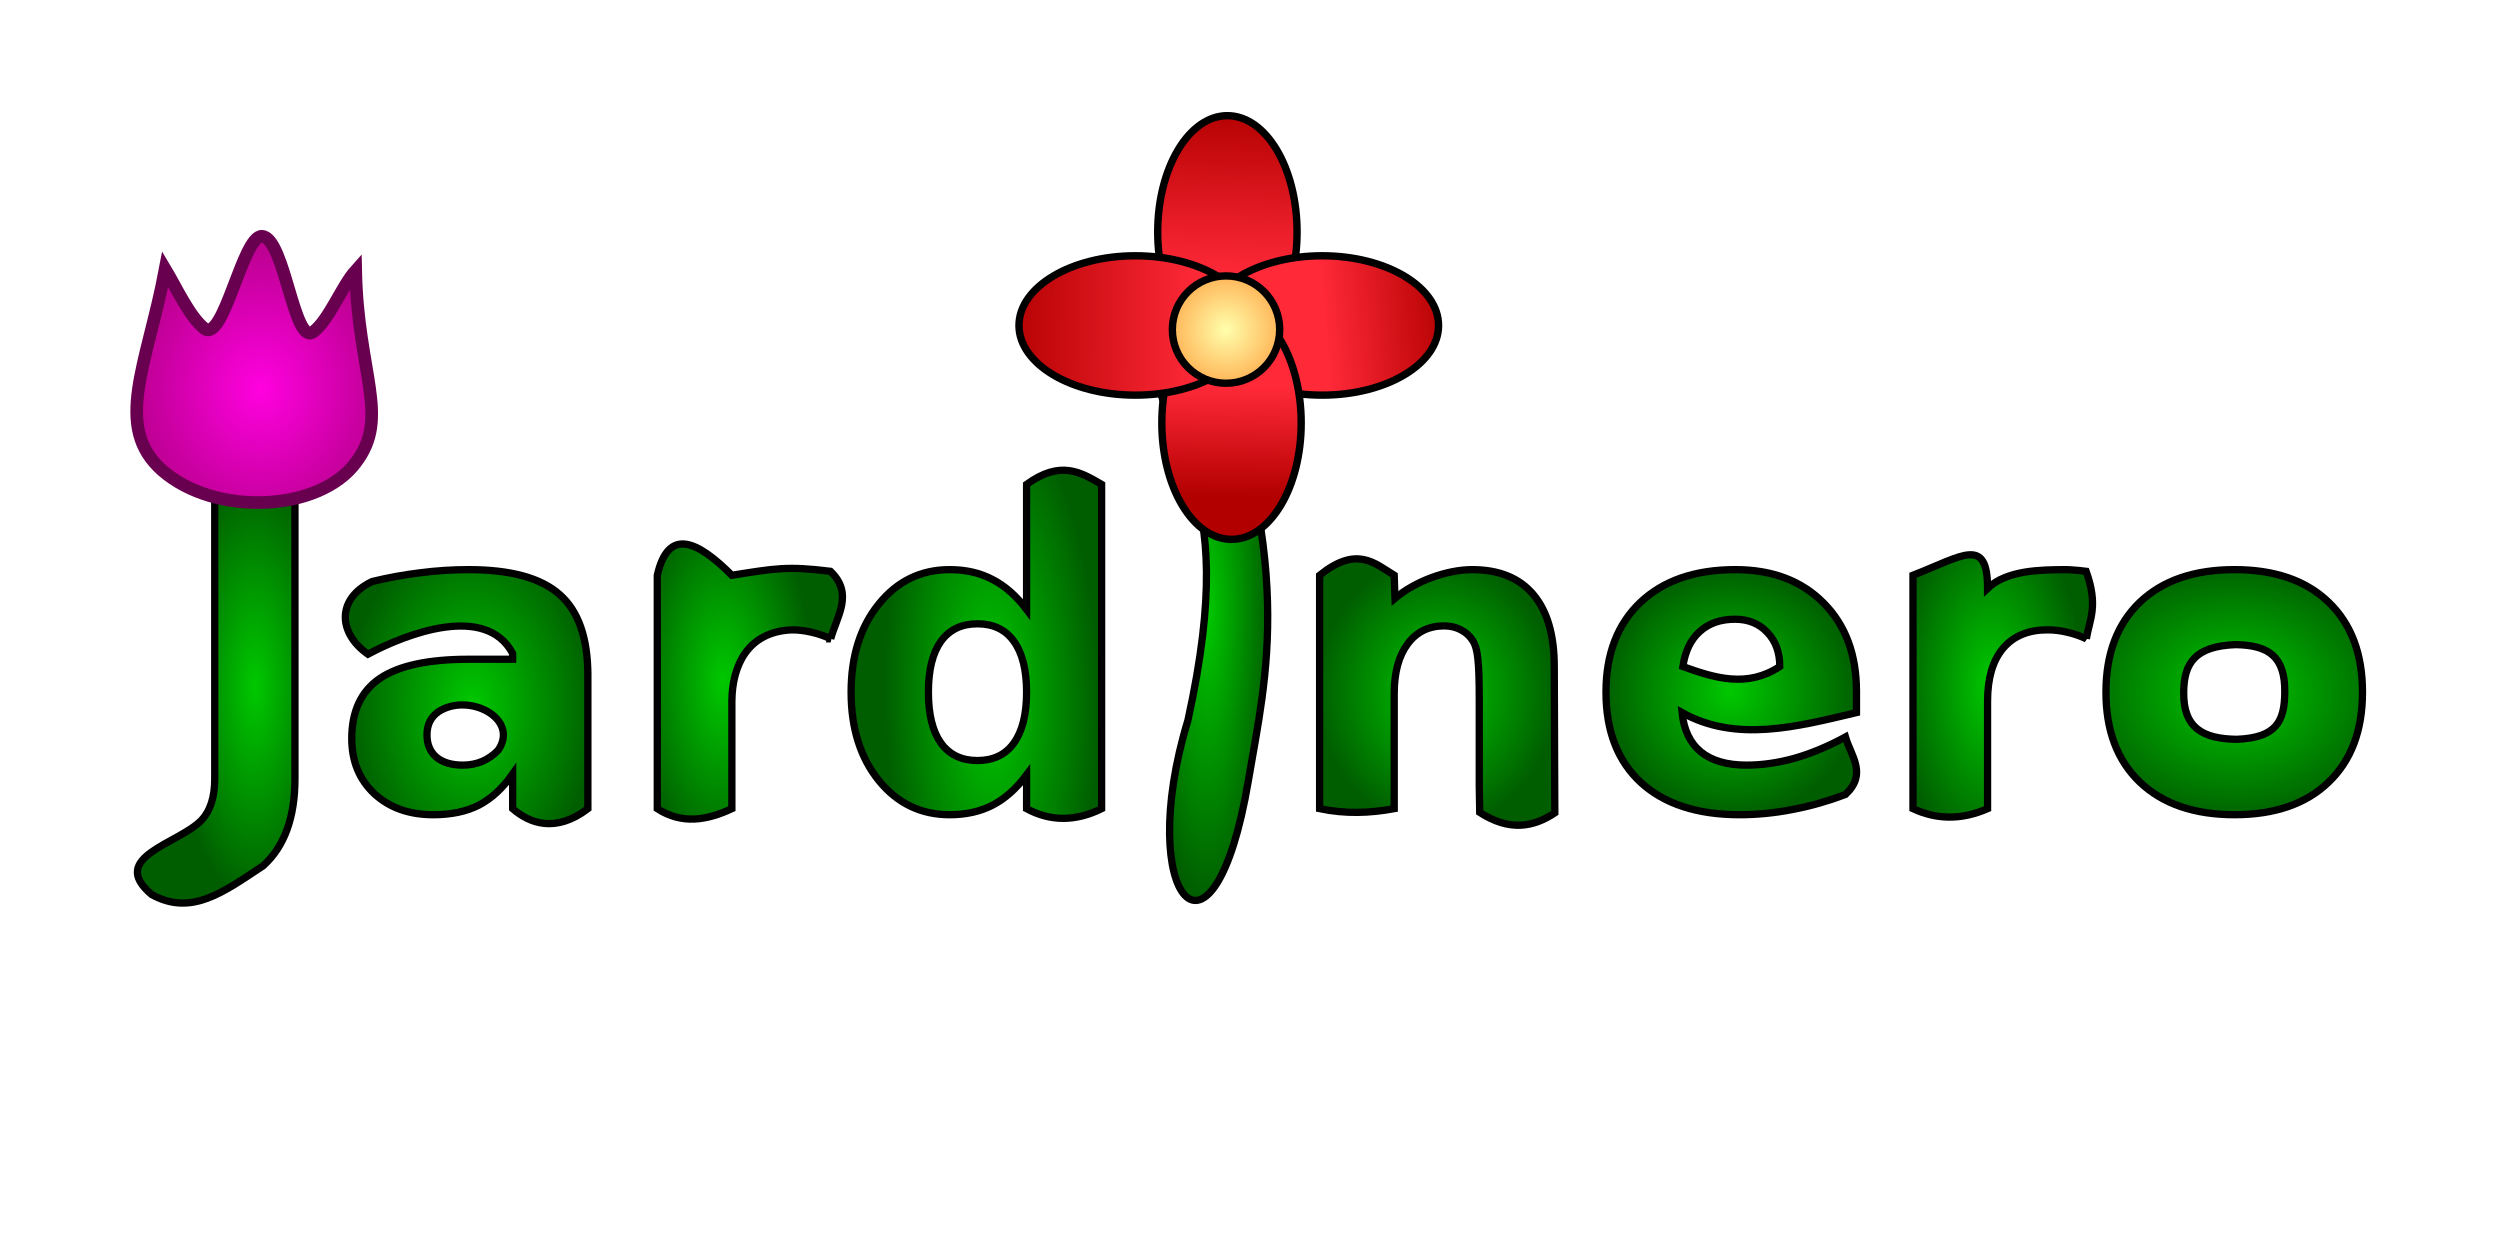
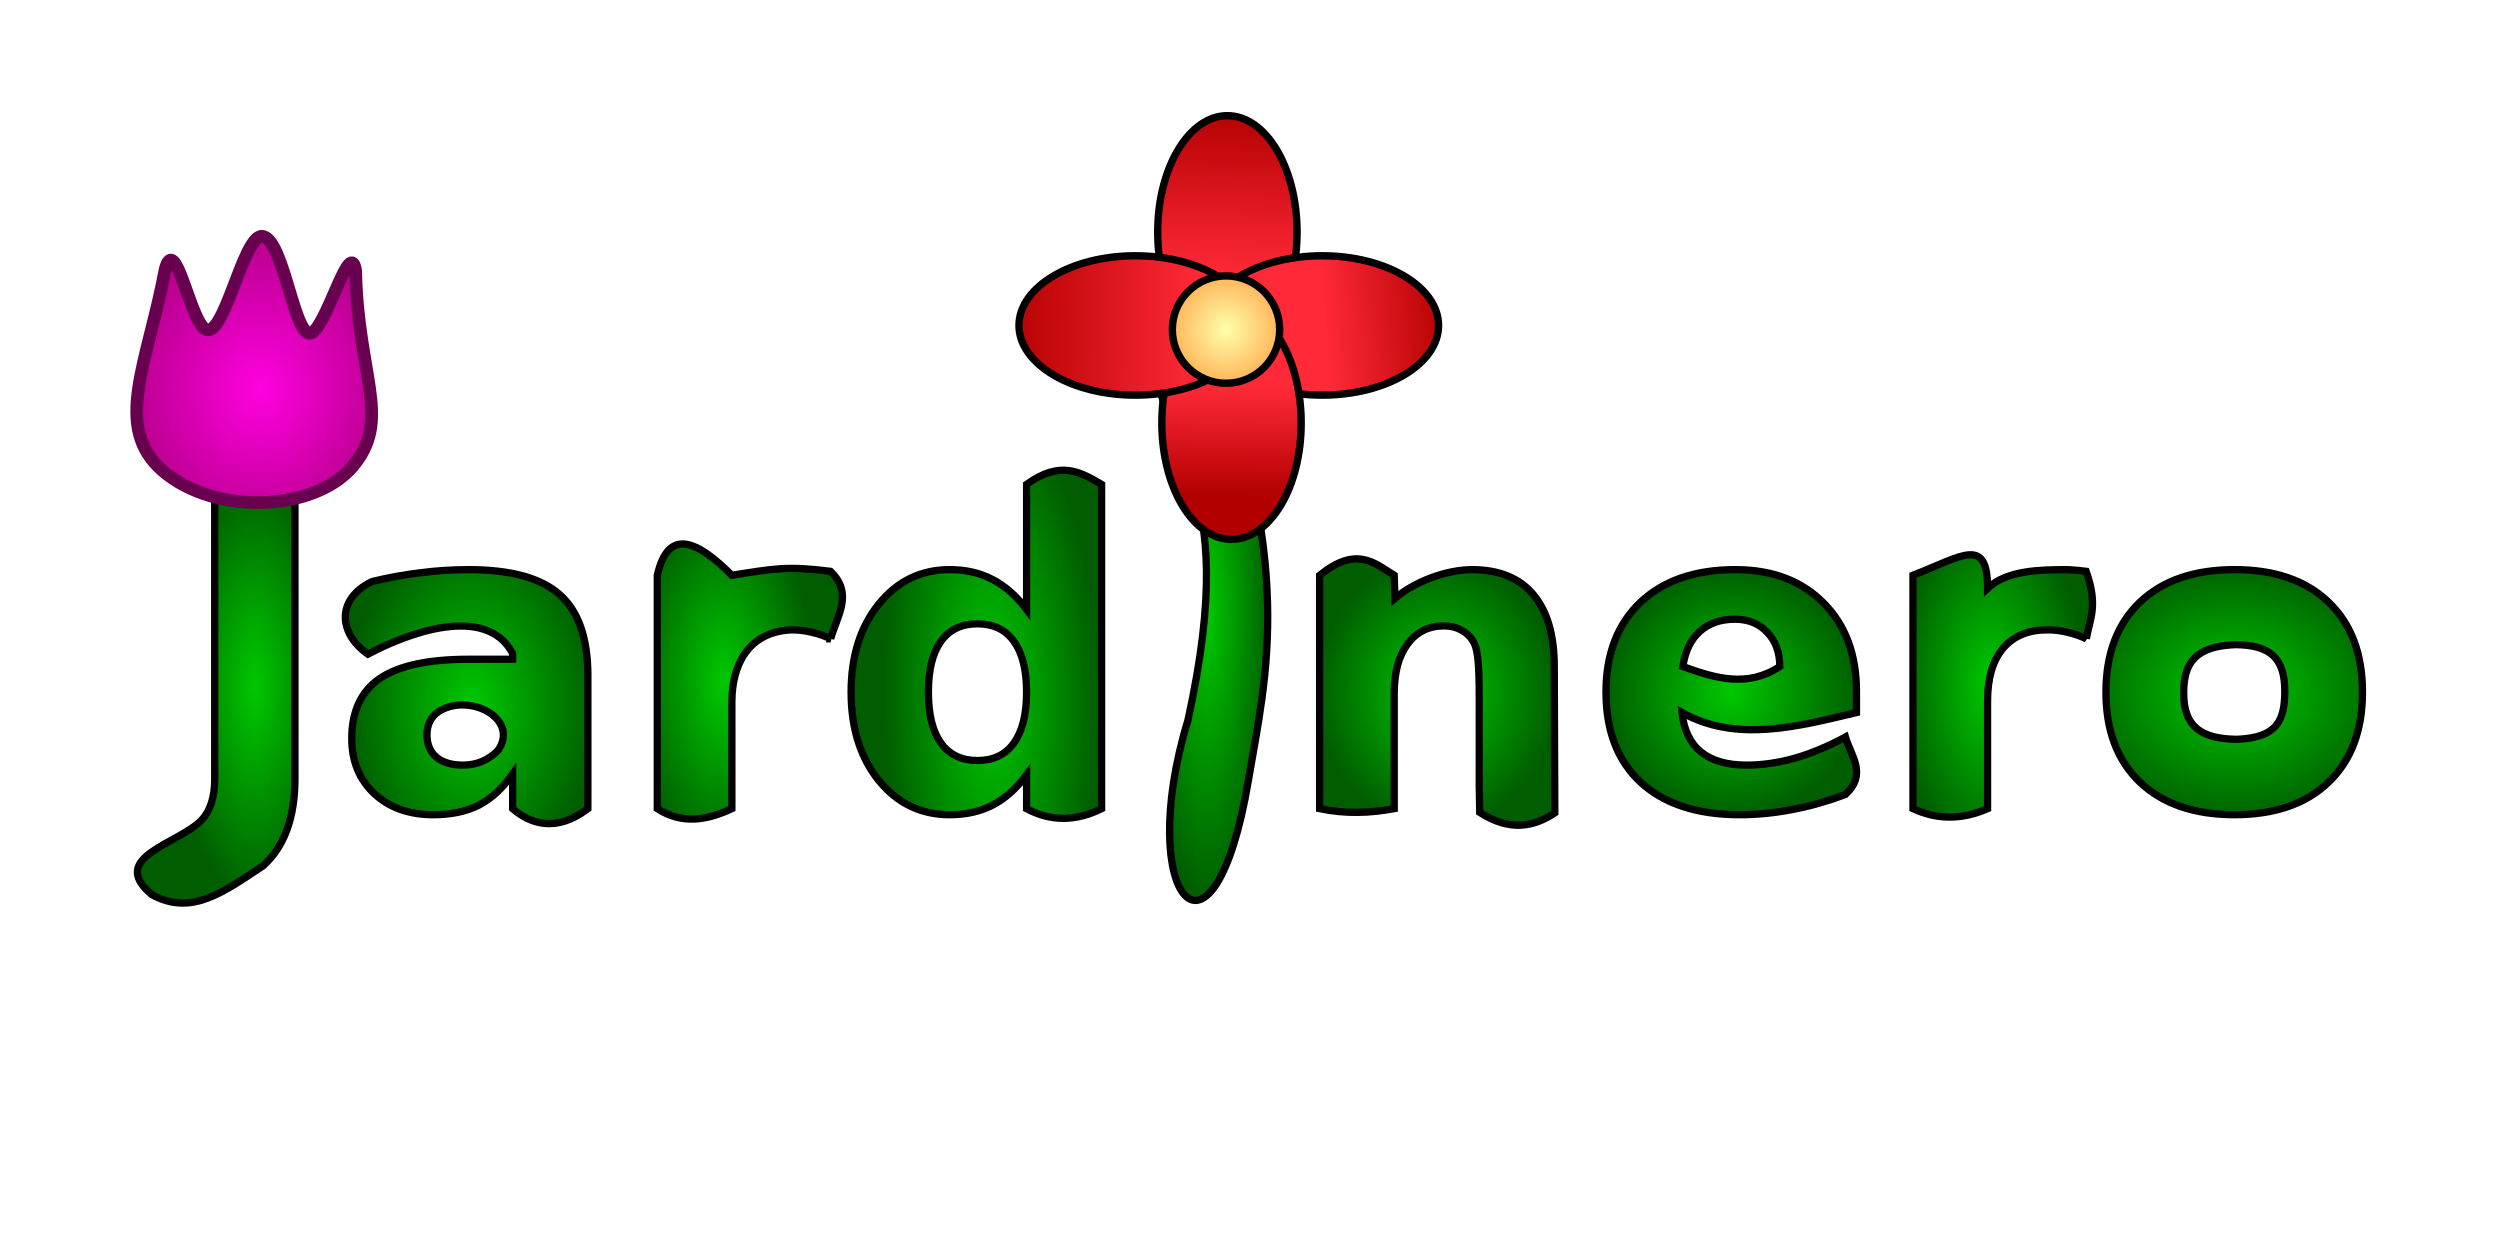
<svg xmlns="http://www.w3.org/2000/svg" xmlns:xlink="http://www.w3.org/1999/xlink" width="1280" height="640" viewBox="0 0 338.667 169.333" version="1.1" id="svg5">
  <defs id="defs2">
    <linearGradient id="linearGradient1877">
      <stop style="stop-color:#ff2938;stop-opacity:1" offset="0" id="stop1873" />
      <stop style="stop-color:#b20000;stop-opacity:1" offset="1" id="stop1875" />
    </linearGradient>
    <linearGradient id="linearGradient8221">
      <stop style="stop-color:#ffffac;stop-opacity:1" offset="0" id="stop8217" />
      <stop style="stop-color:#ffb254;stop-opacity:1" offset="1" id="stop8219" />
    </linearGradient>
    <linearGradient id="linearGradient3459">
      <stop style="stop-color:#00c800;stop-opacity:1" offset="0" id="stop3455" />
      <stop style="stop-color:#005d00;stop-opacity:1" offset="1" id="stop3457" />
    </linearGradient>
    <radialGradient xlink:href="#linearGradient3459" id="radialGradient4723" cx="54.628" cy="61.329" fx="54.628" fy="61.329" r="8.606" gradientTransform="matrix(1.972512,-0.00365668,0.00527864,2.847449,-44.05987,-78.84768)" gradientUnits="userSpaceOnUse" />
    <radialGradient xlink:href="#linearGradient3459" id="radialGradient5964" cx="71.887" cy="59.697" fx="71.887" fy="59.697" r="6.225" gradientTransform="matrix(1.966305,0,0,4.046804,-43.39703,-149.2595)" gradientUnits="userSpaceOnUse" />
    <radialGradient xlink:href="#linearGradient3459" id="radialGradient6164" cx="90.189" cy="59.331" fx="90.189" fy="59.331" r="8.88" gradientTransform="matrix(1.647438,-0.026169,0.07197995,4.531411,-18.5648,-172.3393)" gradientUnits="userSpaceOnUse" />
    <radialGradient xlink:href="#linearGradient3459" id="radialGradient6666" cx="121.086" cy="60.418" fx="121.086" fy="60.418" r="8.353" gradientTransform="matrix(1.966305,0,0,2.217764,-43.39703,-40.25379)" gradientUnits="userSpaceOnUse" />
    <radialGradient xlink:href="#linearGradient3459" id="radialGradient6776" cx="141.343" cy="60.432" fx="141.343" fy="60.432" r="8.882" gradientTransform="matrix(1.966305,0,0,1.924615,-43.39703,-22.54163)" gradientUnits="userSpaceOnUse" />
    <radialGradient xlink:href="#linearGradient3459" id="radialGradient6784" cx="159.223" cy="60.001" fx="159.223" fy="60.001" r="6.435" gradientTransform="matrix(1.966305,0,0,3.717406,-43.39703,-130.1285)" gradientUnits="userSpaceOnUse" />
    <radialGradient xlink:href="#linearGradient3459" id="radialGradient6814" cx="175.996" cy="60.432" fx="175.996" fy="60.432" r="9.089" gradientTransform="matrix(2.499753,0.05647896,-0.04450741,1.969893,-134.592,-35.21793)" gradientUnits="userSpaceOnUse" />
    <radialGradient xlink:href="#linearGradient3459" id="radialGradient6905" cx="105.271" cy="65.386" fx="105.271" fy="65.386" r="4.383" gradientTransform="matrix(1.966305,0,0,9.07398,-43.39703,-510.6142)" gradientUnits="userSpaceOnUse" />
    <linearGradient xlink:href="#linearGradient1877" id="linearGradient6997" x1="109.942" y1="39.936" x2="117.398" y2="39.319" gradientUnits="userSpaceOnUse" gradientTransform="matrix(1.170218,0,0,1.170218,-28.51364,-24.55579)" />
    <linearGradient xlink:href="#linearGradient1877" id="linearGradient7027" x1="43.34" y1="-104.642" x2="49.801" y2="-104.57" gradientUnits="userSpaceOnUse" gradientTransform="matrix(1.170218,0,0,1.170218,-24.55579,28.51364)" />
    <linearGradient xlink:href="#linearGradient1877" id="linearGradient7793" x1="102.508" y1="40.022" x2="90.945" y2="39.949" gradientUnits="userSpaceOnUse" gradientTransform="matrix(1.170218,0,0,1.170218,-28.51364,-24.55579)" />
    <linearGradient xlink:href="#linearGradient1877" id="linearGradient8087" x1="36.886" y1="-104.109" x2="26.777" y2="-104.327" gradientUnits="userSpaceOnUse" gradientTransform="matrix(1.170218,0,0,1.170218,-24.55579,28.51364)" />
    <radialGradient xlink:href="#linearGradient8221" id="radialGradient8227" cx="104.101" cy="39.973" fx="104.101" fy="39.973" r="3.328" gradientUnits="userSpaceOnUse" gradientTransform="matrix(1.170218,0,0,1.170218,-28.51364,-24.55579)" />
    <radialGradient xlink:href="#linearGradient3459" id="radialGradient3461-0" cx="39.573" cy="60.18" fx="39.573" fy="60.18" r="5.679" gradientTransform="matrix(1.966305,0,0,5.168382,-43.26943,-217.9632)" gradientUnits="userSpaceOnUse" />
    <radialGradient xlink:href="#linearGradient1040" id="radialGradient1042" cx="437.123" cy="743.049" fx="437.123" fy="743.049" r="24.687" gradientTransform="matrix(0.6790461,0,0,0.7652879,-261.5088,-515.954)" gradientUnits="userSpaceOnUse" />
    <linearGradient id="linearGradient1040">
      <stop style="stop-color:#ff01df;stop-opacity:1;" offset="0" id="stop1036" />
      <stop style="stop-color:#bd0092;stop-opacity:1;" offset="1" id="stop1038" />
    </linearGradient>
  </defs>
  <g id="layer1">
    <path d="m 59.423,96.392 c -1.054,0.715 -1.581,1.769 -1.581,3.162 0,1.28 0.423,2.287 1.27,3.021 0.866,0.715 2.061,1.073 3.586,1.073 1.901,0 3.501,-0.678 4.8,-2.033 2.914,-4.281 -3.98,-7.852 -8.075,-5.223 z m 20.215,-4.884 v 18.041 c -4.41,3.356 -7.932,1.962 -10.192,0 v -4.687 c -1.355,1.92 -2.88,3.322 -4.574,4.207 -1.694,0.866 -3.755,1.299 -6.183,1.299 -3.275,0 -5.938,-0.951 -7.99,-2.852 -2.033,-1.92 -3.049,-4.404 -3.049,-7.454 0,-3.708 1.27,-6.428 3.811,-8.159 2.56,-1.732 6.569,-2.597 12.027,-2.597 h 5.957 v -0.791 c -3.619,-6.782 -14.297,-2.727 -19.599,0.106 -4.015,-2.807 -4.35,-7.487 0.57,-9.846 2.165,-0.527 4.338,-0.922 6.522,-1.186 2.183,-0.282 4.367,-0.423 6.55,-0.423 5.703,0 9.816,1.129 12.338,3.388 2.541,2.24 3.811,5.891 3.811,10.954 z" style="font-weight:bold;font-size:29.406px;line-height:1.45;-inkscape-font-specification:'sans-serif Bold';fill:url(#radialGradient4723);fill-opacity:1;stroke:#000000;stroke-width:0.987;stroke-miterlimit:4;stroke-dasharray:none;stroke-opacity:1" id="path10496" />
    <path d="m 112.529,86.538 c -0.885,-0.414 -1.769,-0.715 -2.654,-0.903 -0.866,-0.207 -1.741,-0.311 -2.626,-0.311 -6,0.27 -8.062,4.87 -8.103,9.656 v 14.568 c -3.369,1.566 -6.738,2.177 -10.107,0 V 77.927 c 1.503,-6.53 5.396,-4.698 10.107,0 v 0 c 5.946,-0.93 7.471,-1.26 13.354,-0.536 3.188,3.049 0.858,6.098 0.028,9.147 z" style="font-weight:bold;font-size:29.406px;line-height:1.45;-inkscape-font-specification:'sans-serif Bold';fill:url(#radialGradient5964);fill-opacity:1;stroke:#000000;stroke-width:0.987;stroke-miterlimit:4;stroke-dasharray:none;stroke-opacity:1" id="path10498" />
    <path d="M 139.068,82.558 V 65.618 c 4.624,-3.354 7.373,-1.62 10.164,0 v 43.931 c -3.522,1.739 -6.911,1.756 -10.164,0 v -4.574 c -1.393,1.863 -2.927,3.228 -4.602,4.094 -1.675,0.866 -3.614,1.299 -5.816,1.299 -3.896,0 -7.096,-1.543 -9.599,-4.63 -2.503,-3.106 -3.755,-7.096 -3.755,-11.971 0,-4.875 1.252,-8.856 3.755,-11.943 2.503,-3.106 5.703,-4.658 9.599,-4.658 2.183,0 4.113,0.442 5.788,1.327 1.694,0.866 3.237,2.221 4.63,4.066 z m -6.663,20.469 c 2.165,0 3.811,-0.791 4.941,-2.372 1.148,-1.581 1.722,-3.877 1.722,-6.889 0,-3.012 -0.574,-5.308 -1.722,-6.889 -1.129,-1.581 -2.776,-2.372 -4.941,-2.372 -2.146,0 -3.793,0.791 -4.941,2.372 -1.129,1.581 -1.694,3.877 -1.694,6.889 0,3.012 0.565,5.308 1.694,6.889 1.148,1.581 2.795,2.372 4.941,2.372 z" style="font-weight:bold;font-size:29.406px;line-height:1.45;-inkscape-font-specification:'sans-serif Bold';fill:url(#radialGradient6164);fill-opacity:1;stroke:#000000;stroke-width:0.987;stroke-miterlimit:4;stroke-dasharray:none;stroke-opacity:1" id="path10500" />
    <path d="m 155.506,43.422 h 7.207 c 13.038,32.69 8.797,48.05 6.418,62.22 -4.757,28.337 -15.545,16.006 -8.207,-8.063 7.542,-34.428 -4.165,-34.293 -5.418,-54.156 z" style="font-weight:bold;font-size:29.406px;line-height:1.45;-inkscape-font-specification:'sans-serif Bold';fill:url(#radialGradient6905);fill-opacity:1;stroke:#000000;stroke-width:0.987;stroke-miterlimit:4;stroke-dasharray:none;stroke-opacity:1" id="path10502" />
    <path d="m 210.554,90.293 0.071,19.825 c -2.901,1.941 -6.139,2.537 -10.176,-0.066 l -0.059,-3.638 V 94.811 c 0,-2.729 -0.066,-4.611 -0.198,-5.647 -0.113,-1.035 -0.32,-1.798 -0.621,-2.287 -0.395,-0.659 -0.932,-1.167 -1.609,-1.525 -0.678,-0.376 -1.449,-0.565 -2.315,-0.565 -2.108,0 -3.764,0.819 -4.969,2.456 -1.205,1.619 -1.807,3.868 -1.807,6.748 v 15.556 c -3.249,0.603 -6.591,0.739 -10.107,0 V 77.927 c 5.021,-4.038 7.415,-1.655 10.107,0 l 0.101,3.118 c 2.832,-2.363 7.004,-3.852 10.43,-3.88 3.651,0 6.418,1.12 8.3,3.36 1.901,2.24 2.852,5.496 2.852,9.769 z" style="font-weight:bold;font-size:29.406px;line-height:1.45;-inkscape-font-specification:'sans-serif Bold';fill:url(#radialGradient6666);fill-opacity:1;stroke:#000000;stroke-width:0.987;stroke-miterlimit:4;stroke-dasharray:none;stroke-opacity:1" id="path10504" />
    <path d="m 251.492,93.653 v 2.88 c -8.129,1.929 -16.287,4.084 -23.631,0 0.245,2.372 1.101,4.15 2.569,5.336 1.468,1.186 3.52,1.779 6.155,1.779 2.127,0 4.301,-0.311 6.522,-0.932 2.24,-0.64 4.536,-1.6 6.889,-2.88 0.738,2.548 2.998,4.995 0,7.792 -2.39,0.903 -4.781,1.581 -7.171,2.033 -2.39,0.471 -4.781,0.706 -7.171,0.706 -5.722,0 -10.173,-1.449 -13.354,-4.348 -3.162,-2.917 -4.743,-7.002 -4.743,-12.253 0,-5.157 1.553,-9.213 4.658,-12.168 3.124,-2.955 7.416,-4.433 12.874,-4.433 4.969,0 8.94,1.496 11.914,4.489 2.993,2.993 4.489,6.992 4.489,11.999 z m -10.39,-3.36 c 0,-1.92 -0.565,-3.463 -1.694,-4.63 -1.11,-1.186 -2.569,-1.779 -4.376,-1.779 -1.957,0 -3.548,0.555 -4.771,1.666 -1.223,1.092 -1.986,2.673 -2.287,4.743 4.376,1.589 8.752,2.898 13.128,0 z" style="font-weight:bold;font-size:29.406px;line-height:1.45;-inkscape-font-specification:'sans-serif Bold';fill:url(#radialGradient6776);fill-opacity:1;stroke:#000000;stroke-width:0.987;stroke-miterlimit:4;stroke-dasharray:none;stroke-opacity:1" id="path10506" />
    <path d="m 282.633,86.538 c -0.885,-0.414 -1.769,-0.715 -2.654,-0.903 -0.866,-0.207 -1.741,-0.311 -2.626,-0.311 -2.597,0 -4.602,0.838 -6.014,2.513 -1.393,1.656 -2.089,4.037 -2.089,7.143 v 14.568 c -3.67,1.604 -7.007,1.435 -10.107,0 V 77.927 c 6.691,-2.593 10.107,-5.371 10.107,1.773 2.617,-2.477 7.166,-2.509 10.531,-2.535 0.339,0 0.706,0.019 1.101,0.056 0.395,0.019 0.969,0.075 1.722,0.169 1.701,4.741 0.444,6.524 0.028,9.147 z" style="font-weight:bold;font-size:29.406px;line-height:1.45;-inkscape-font-specification:'sans-serif Bold';fill:url(#radialGradient6784);fill-opacity:1;stroke:#000000;stroke-width:0.987;stroke-miterlimit:4;stroke-dasharray:none;stroke-opacity:1" id="path10508" />
    <path d="m 302.849,87.326 c -5.408,0.207 -7.002,2.422 -7.031,6.44 -0.058,4.806 2.537,6.323 7.174,6.386 5.371,-0.211 6.489,-2.41 6.519,-6.386 0.05,-4.725 -2.071,-6.375 -6.662,-6.44 z m -0.143,-10.161 c 5.44,0 9.684,1.468 12.733,4.404 3.068,2.936 4.602,7.002 4.602,12.197 0,5.195 -1.534,9.26 -4.602,12.197 -3.049,2.936 -7.294,4.404 -12.733,4.404 -5.458,0 -9.731,-1.468 -12.818,-4.404 -3.068,-2.936 -4.602,-7.002 -4.602,-12.197 0,-5.195 1.534,-9.26 4.602,-12.197 3.087,-2.936 7.359,-4.404 12.818,-4.404 z" style="font-weight:bold;font-size:29.406px;line-height:1.45;-inkscape-font-specification:'sans-serif Bold';fill:url(#radialGradient6814);fill-opacity:1;stroke:#000000;stroke-width:0.987;stroke-miterlimit:4;stroke-dasharray:none;stroke-opacity:1" id="path10510" />
    <g id="g952" transform="matrix(1.966305,0,0,1.966305,-17.38445,0.9515592)">
      <ellipse style="fill:url(#linearGradient8087);fill-opacity:1;stroke:#000000;stroke-width:0.509;stroke-miterlimit:4;stroke-dasharray:none;stroke-opacity:1" id="path1768-6-6" cx="15.503" cy="-93.401" rx="8.019" ry="4.801" transform="rotate(90)" />
      <ellipse style="fill:url(#linearGradient6997);fill-opacity:1;stroke:#000000;stroke-width:0.509;stroke-miterlimit:4;stroke-dasharray:none;stroke-opacity:1" id="path1768-6" cx="99.931" cy="21.938" rx="8.019" ry="4.801" />
      <ellipse style="fill:url(#linearGradient7027);fill-opacity:1;stroke:#000000;stroke-width:0.509;stroke-miterlimit:4;stroke-dasharray:none;stroke-opacity:1" id="path1768-6-6-9" transform="rotate(90)" ry="4.801" rx="8.019" cy="-93.685" cx="28.656" />
      <ellipse style="fill:url(#linearGradient7793);fill-opacity:1;stroke:#000000;stroke-width:0.509;stroke-miterlimit:4;stroke-dasharray:none;stroke-opacity:1" id="path1768-6-4" cx="87.061" cy="21.938" rx="8.019" ry="4.801" />
      <circle style="fill:url(#radialGradient8227);fill-opacity:1;stroke:#000000;stroke-width:0.509;stroke-miterlimit:4;stroke-dasharray:none;stroke-opacity:1" id="path1768" cx="93.307" cy="22.222" r="3.698" />
    </g>
    <path d="m 29.087,67.444 c 2.057,-2.193 3.618,-5.08 10.87,0 v 38.058 c 0,5.251 -1.43,9.176 -4.291,11.773 -5.407,3.579 -9.745,6.89 -15.133,3.896 -6.022,-5.109 3.764,-6.865 6.804,-10.107 1.167,-1.261 1.75,-3.115 1.75,-5.562 z" style="font-weight:bold;font-size:29.406px;line-height:1.45;-inkscape-font-specification:'sans-serif Bold';fill:url(#radialGradient3461-0);fill-opacity:1;stroke:#000000;stroke-width:0.987;stroke-miterlimit:4;stroke-dasharray:none;stroke-opacity:1" id="path10494-1" />
-     <path id="rect477" style="fill:url(#radialGradient1042);fill-opacity:1;stroke:#68004f;stroke-width:1.715;stroke-opacity:0.998" d="m 48.182,36.666 c 0.286,13.937 4.72,19.812 0.028,25.983 -4.886,6.648 -18.952,7.42 -26.239,1.067 -6.692,-5.934 -2.024,-14.34 0.41,-27.264 1.527,2.549 3.251,6.38 5.271,8.026 2.639,2.151 5.221,-12.612 7.844,-12.465 3.072,0.171 4.314,14.865 6.948,12.94 2.082,-1.521 3.9,-6.244 5.738,-8.287 z" />
+     <path id="rect477" style="fill:url(#radialGradient1042);fill-opacity:1;stroke:#68004f;stroke-width:1.715;stroke-opacity:0.998" d="m 48.182,36.666 c 0.286,13.937 4.72,19.812 0.028,25.983 -4.886,6.648 -18.952,7.42 -26.239,1.067 -6.692,-5.934 -2.024,-14.34 0.41,-27.264 1.354,-4.888 3.249,6.315 5.271,8.026 2.598,2.2 5.221,-12.612 7.844,-12.465 3.072,0.171 4.458,15.047 6.948,12.94 2.13,-1.802 5.017,-12.789 5.738,-8.287 z" />
  </g>
</svg>
